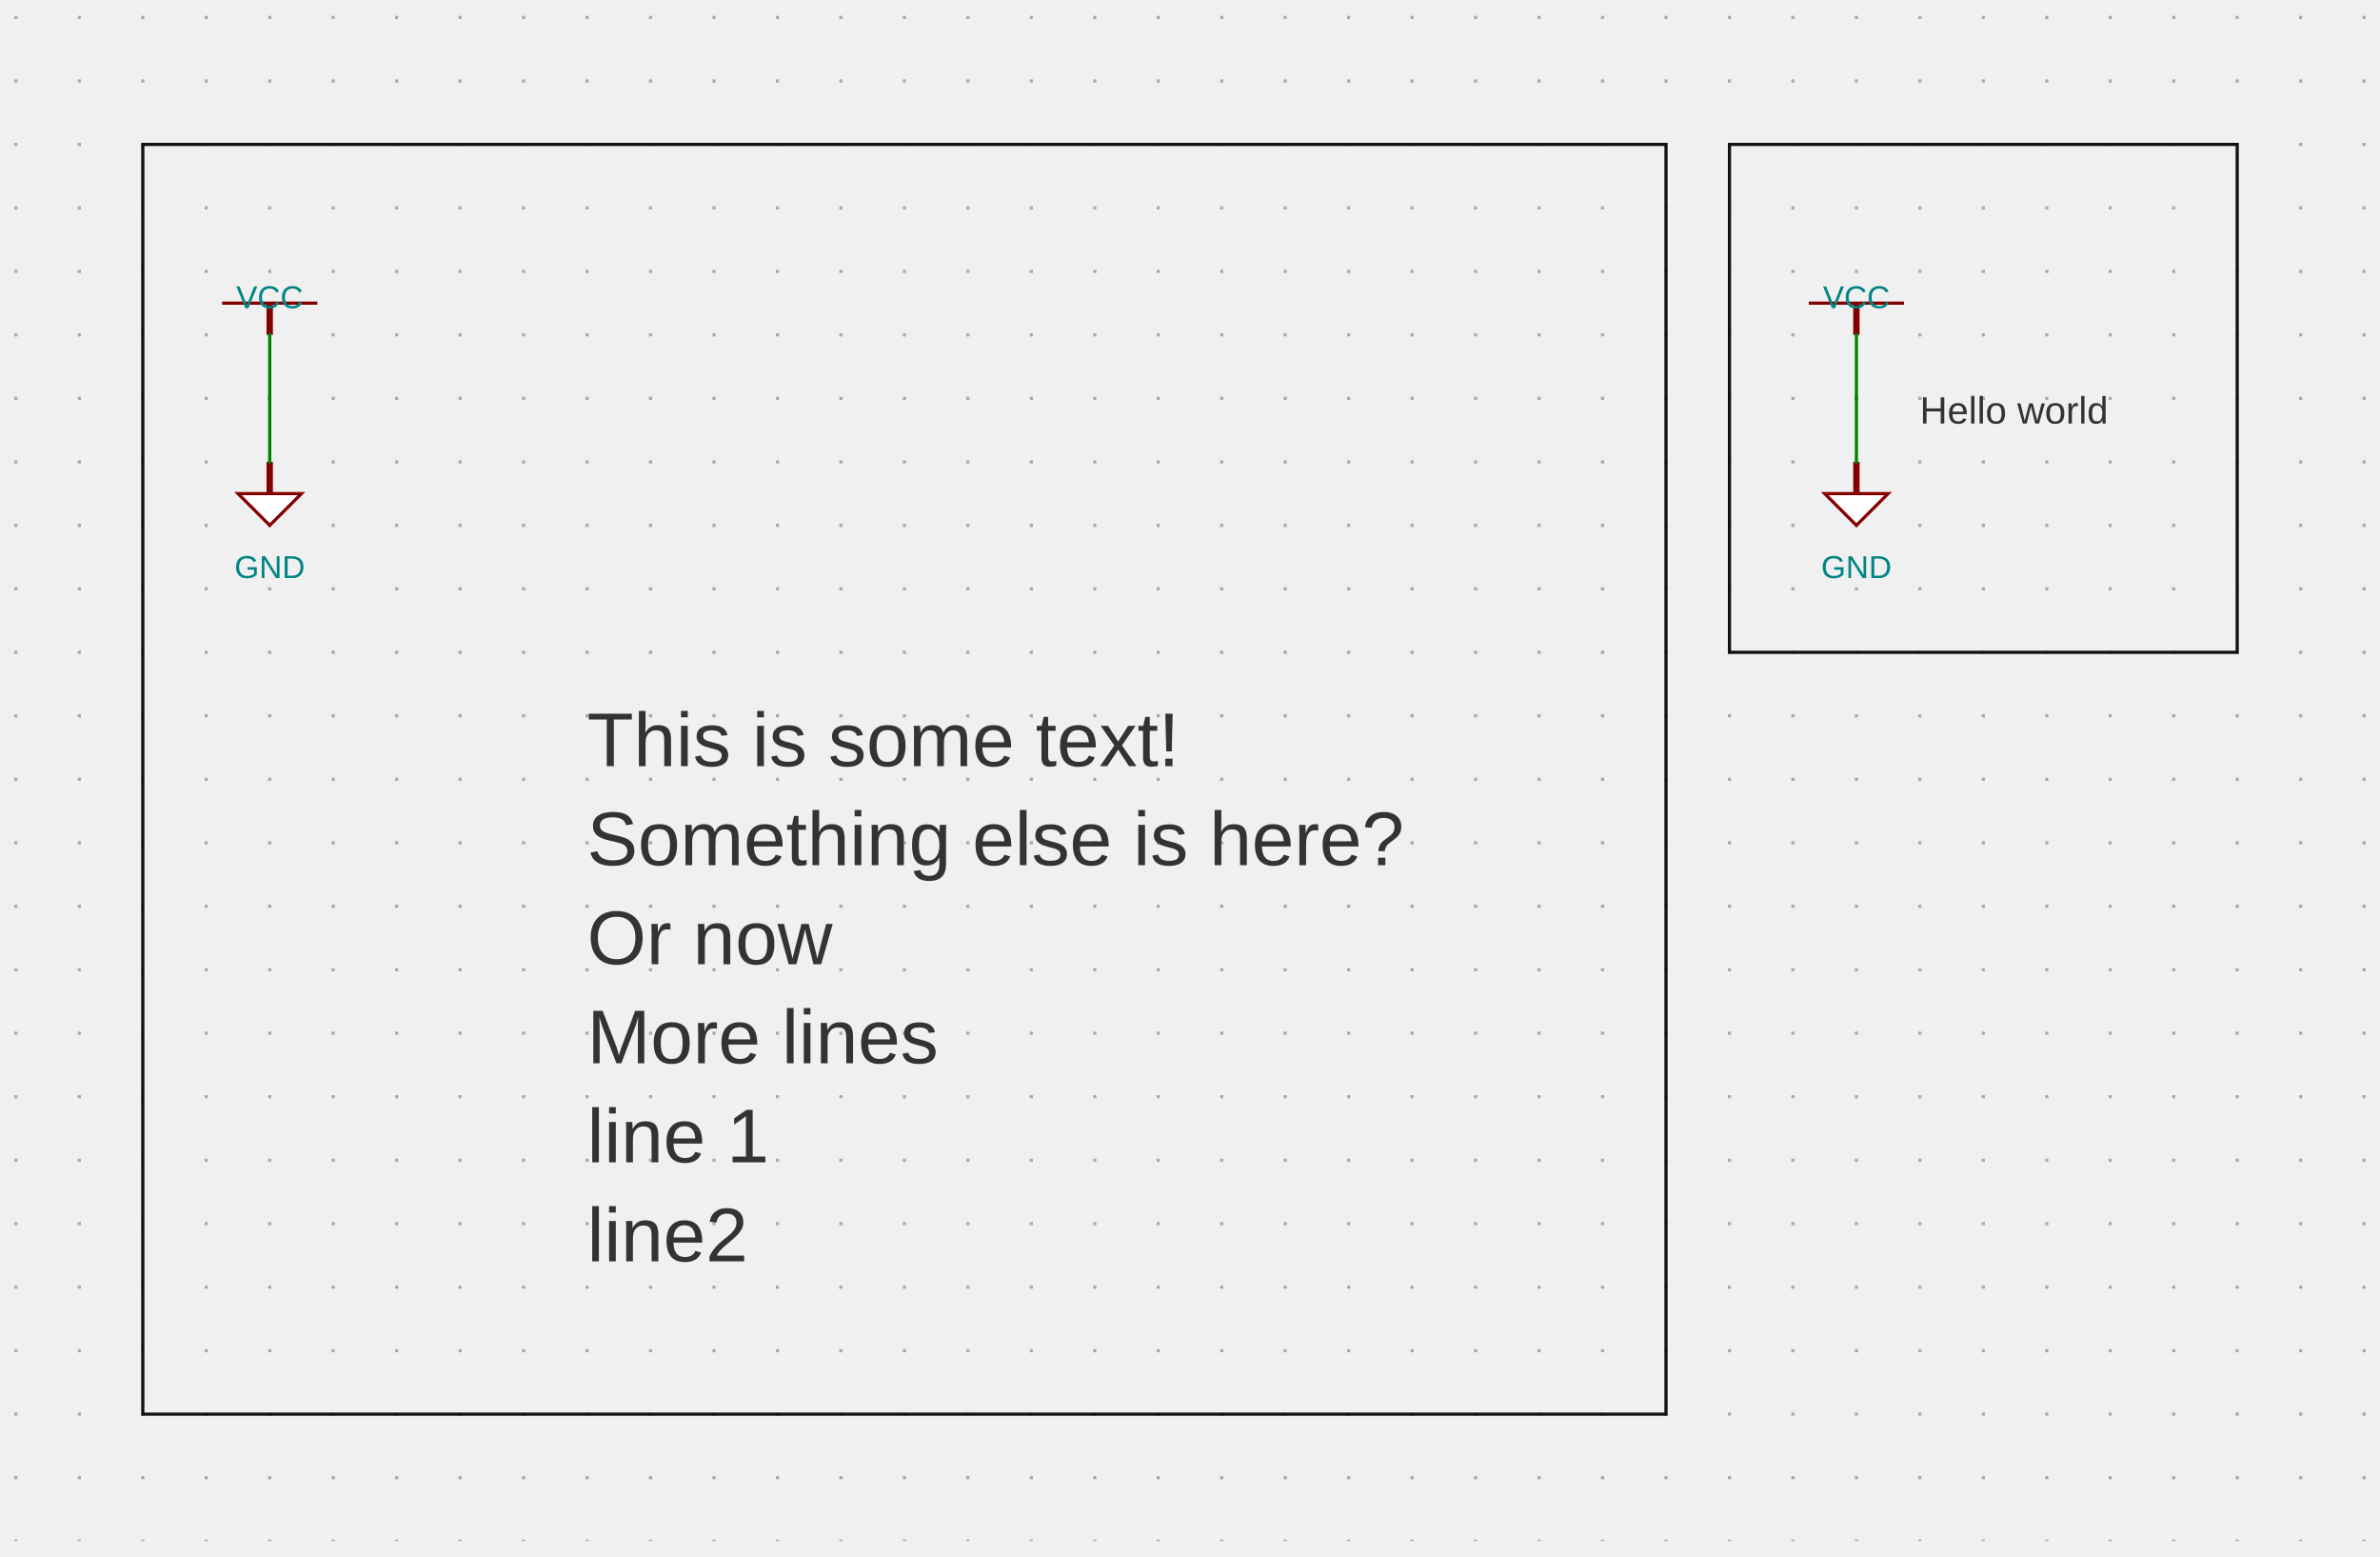
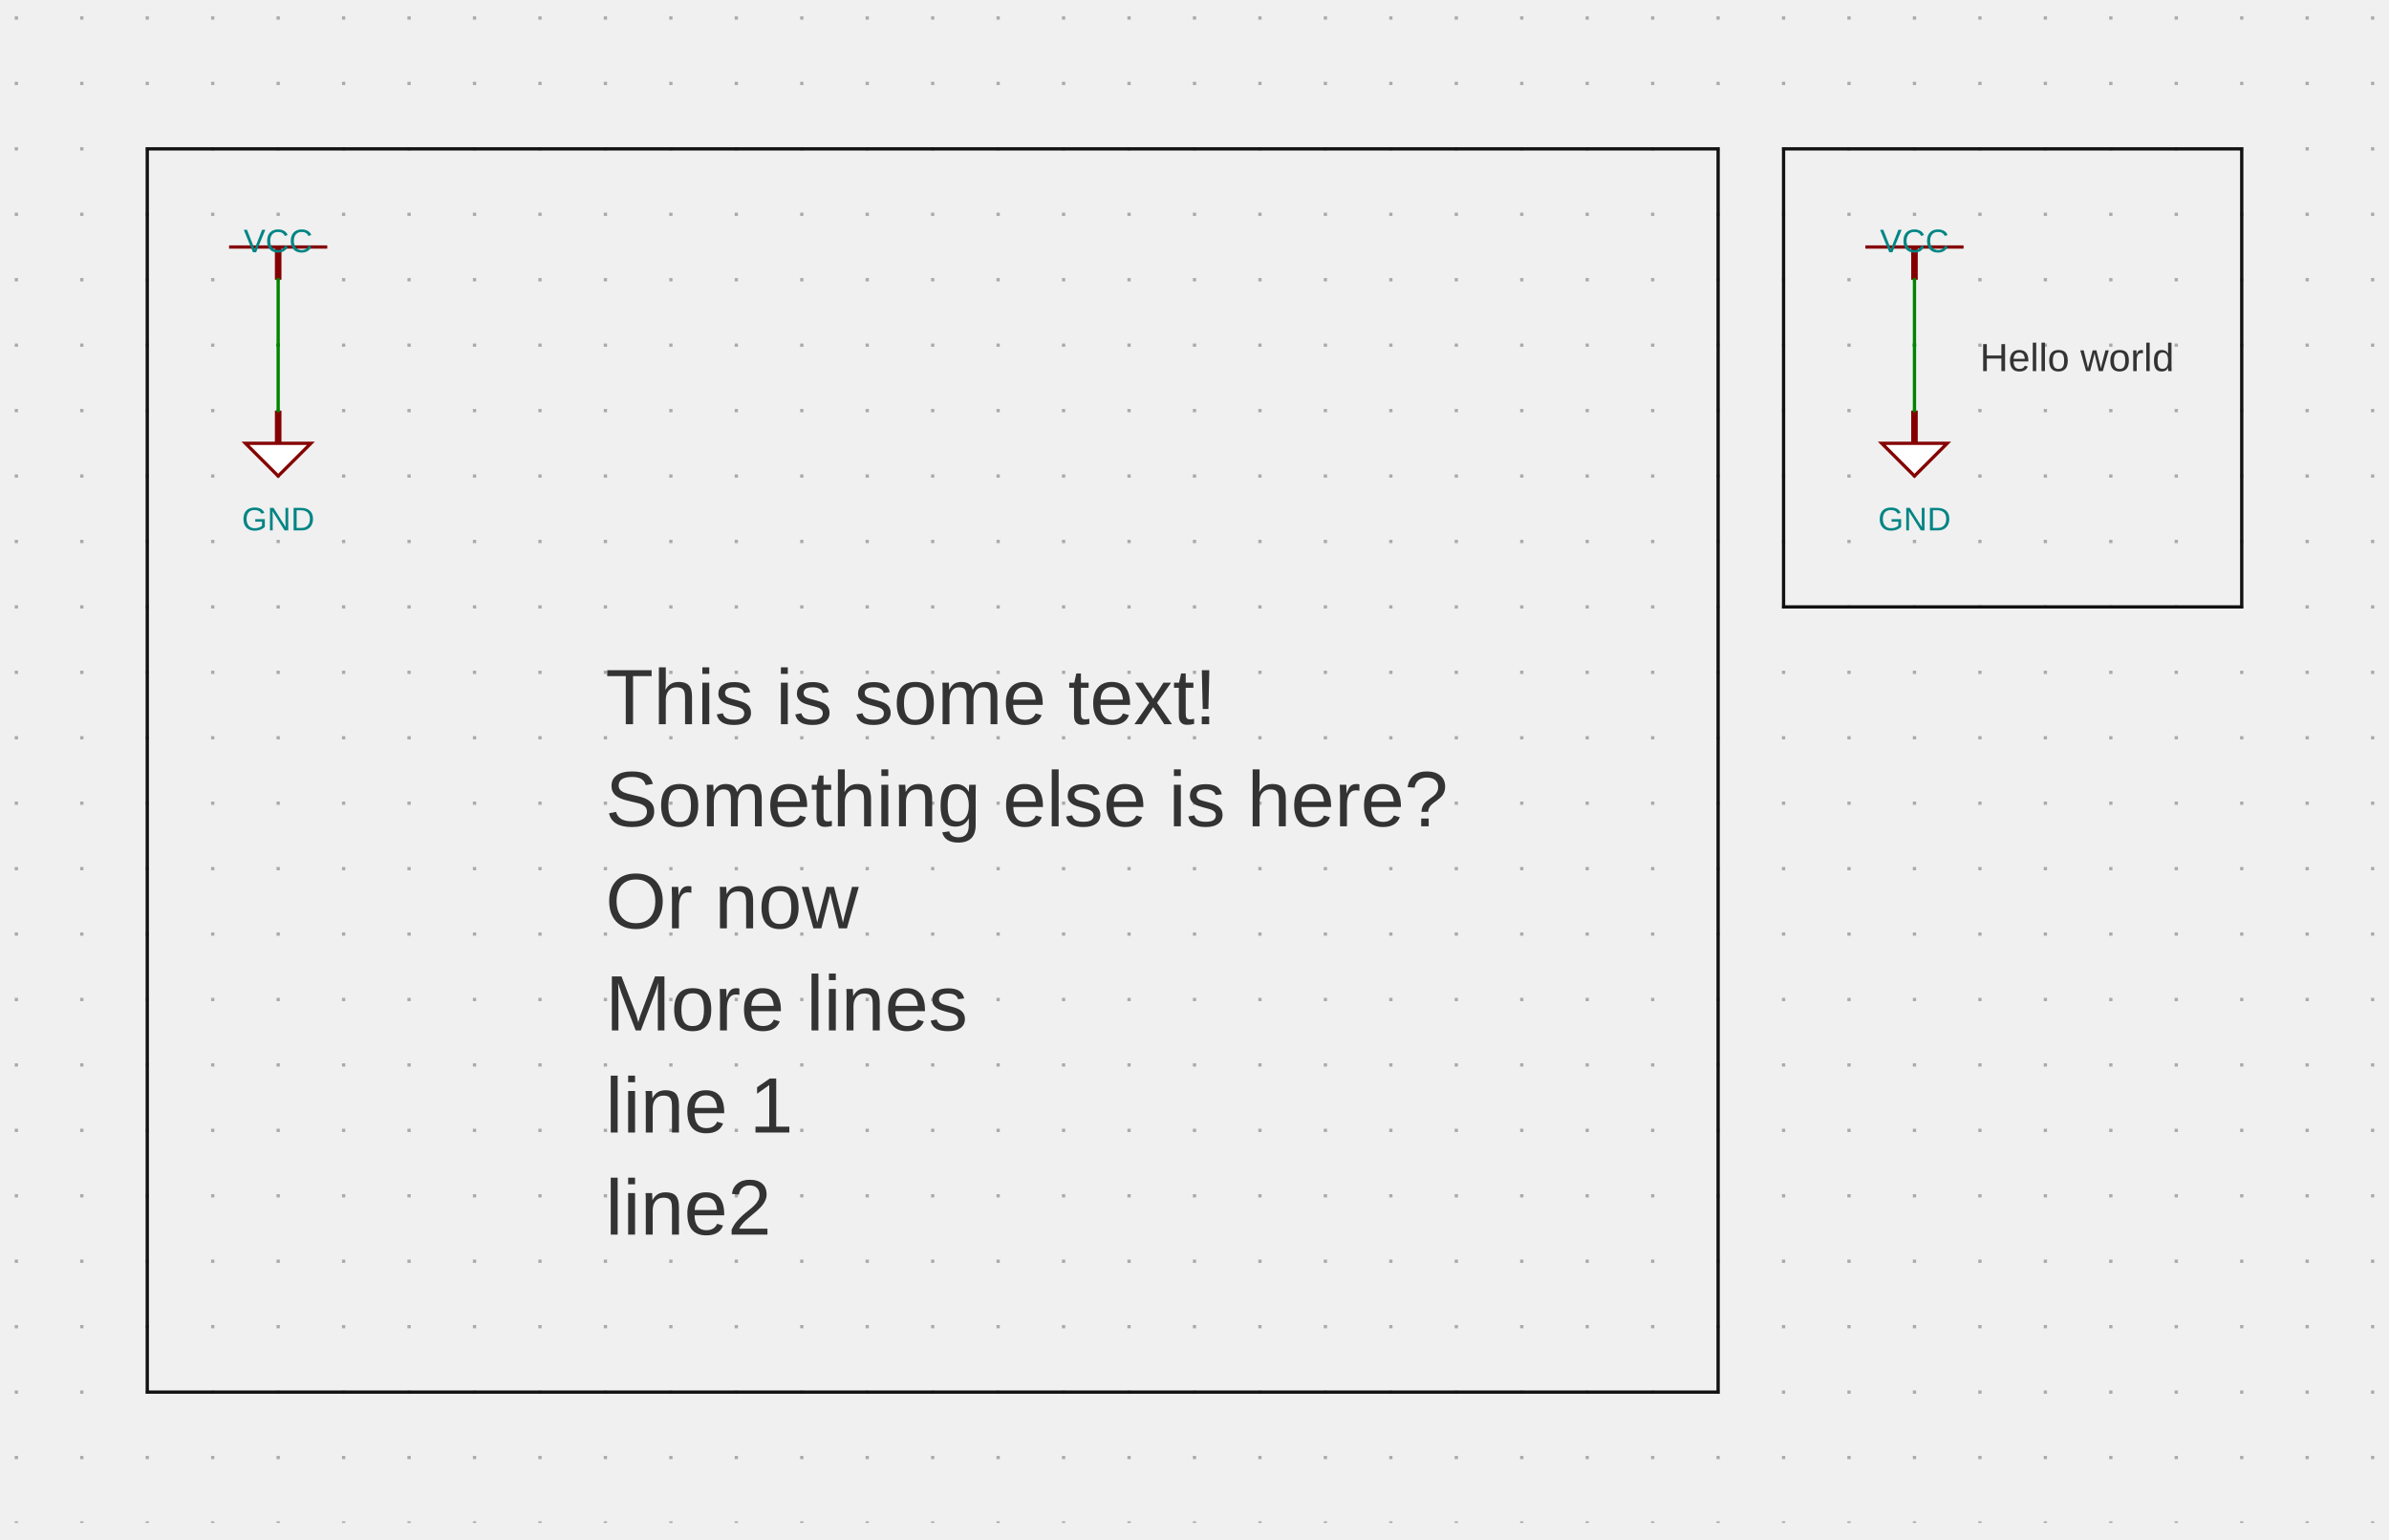
- <svg xmlns="http://www.w3.org/2000/svg" xmlns:ns1="http://svgjs.dev/svgjs" version="1.1" width="750" height="490.5" viewBox="-25 -25.5 750 490.5">
+ <svg xmlns="http://www.w3.org/2000/svg" xmlns:ns1="http://svgjs.dev/svgjs" version="1.1" width="730" height="470.5" viewBox="-25 -25.5 730 470.5">
  <g transform="matrix(1,0,0,1,0,0)">
-     <path d="M -20 -20.5 L -20 460 M 0 -20.5 L 0 460 M 20 -20.5 L 20 460 M 40 -20.5 L 40 460 M 60 -20.5 L 60 460 M 80 -20.5 L 80 460 M 100 -20.5 L 100 460 M 120 -20.5 L 120 460 M 140 -20.5 L 140 460 M 160 -20.5 L 160 460 M 180 -20.5 L 180 460 M 200 -20.5 L 200 460 M 220 -20.5 L 220 460 M 240 -20.5 L 240 460 M 260 -20.5 L 260 460 M 280 -20.5 L 280 460 M 300 -20.5 L 300 460 M 320 -20.5 L 320 460 M 340 -20.5 L 340 460 M 360 -20.5 L 360 460 M 380 -20.5 L 380 460 M 400 -20.5 L 400 460 M 420 -20.5 L 420 460 M 440 -20.5 L 440 460 M 460 -20.5 L 460 460 M 480 -20.5 L 480 460 M 500 -20.5 L 500 460 M 520 -20.5 L 520 460 M 540 -20.5 L 540 460 M 560 -20.5 L 560 460 M 580 -20.5 L 580 460 M 600 -20.5 L 600 460 M 620 -20.5 L 620 460 M 640 -20.5 L 640 460 M 660 -20.5 L 660 460 M 680 -20.5 L 680 460 M 700 -20.5 L 700 460 M 720 -20.5 L 720 460" fill="none" stroke-dasharray="1,19" stroke-width="1" stroke="#aaaaaa" />
+     <path d="M -20 -20.5 L -20 440 M 0 -20.5 L 0 440 M 20 -20.5 L 20 440 M 40 -20.5 L 40 440 M 60 -20.5 L 60 440 M 80 -20.5 L 80 440 M 100 -20.5 L 100 440 M 120 -20.5 L 120 440 M 140 -20.5 L 140 440 M 160 -20.5 L 160 440 M 180 -20.5 L 180 440 M 200 -20.5 L 200 440 M 220 -20.5 L 220 440 M 240 -20.5 L 240 440 M 260 -20.5 L 260 440 M 280 -20.5 L 280 440 M 300 -20.5 L 300 440 M 320 -20.5 L 320 440 M 340 -20.5 L 340 440 M 360 -20.5 L 360 440 M 380 -20.5 L 380 440 M 400 -20.5 L 400 440 M 420 -20.5 L 420 440 M 440 -20.5 L 440 440 M 460 -20.5 L 460 440 M 480 -20.5 L 480 440 M 500 -20.5 L 500 440 M 520 -20.5 L 520 440 M 540 -20.5 L 540 440 M 560 -20.5 L 560 440 M 580 -20.5 L 580 440 M 600 -20.5 L 600 440 M 620 -20.5 L 620 440 M 640 -20.5 L 640 440 M 660 -20.5 L 660 440 M 680 -20.5 L 680 440 M 700 -20.5 L 700 440" fill="none" stroke-dasharray="1,19" stroke-width="1" stroke="#aaaaaa" />
  </g>
-   <g transform="matrix(1,0,0,1,60,70)">
+   <g transform="matrix(1,0,0,1,60,50)">
    <g>
      <path d="M -15 0 L 15 0" stroke-width="1" stroke="#840000" fill="none" />
      <path d="M 0 10 L 0 0" stroke-width="2" stroke="#840000" />
      <g transform="matrix(1,0,0,1,0,-5)">
-         <text fill="#008484" font-family="Open Sans-Regular, Arial" font-size="10" text-anchor="middle" dominant-baseline="text-top" font-weight="regular" transform="matrix(1,0,0,1,0,0)" ns1:data="{&quot;leading&quot;:&quot;1.3&quot;}">
+         <text fill="#008484" font-family="Arial" font-size="10" text-anchor="middle" dominant-baseline="text-top" font-weight="regular" transform="matrix(1,0,0,1,0,0)" ns1:data="{&quot;leading&quot;:&quot;1.3&quot;}">
          <tspan dy="0" x="0" ns1:data="{&quot;newLined&quot;:true}">VCC</tspan>
        </text>
      </g>
    </g>
  </g>
-   <g transform="matrix(1,0,0,1,60,100)">
+   <g transform="matrix(1,0,0,1,60,80)">
    <g>
      <path d="M 0 0 L 0 0" stroke-width="2" stroke="#840000" />
      <g transform="matrix(1,0,0,1,100,100)">
-         <text fill="#333333" font-family="Open Sans-Regular, Arial" font-size="24" text-anchor="start" dominant-baseline="text-top" font-weight="regular" transform="matrix(1,0,0,1,0,0)" ns1:data="{&quot;leading&quot;:&quot;1.3&quot;}">
+         <text fill="#333333" font-family="Arial" font-size="24" text-anchor="start" dominant-baseline="text-top" font-weight="regular" transform="matrix(1,0,0,1,0,0)" ns1:data="{&quot;leading&quot;:&quot;1.3&quot;}">
          <tspan dy="0" x="0" ns1:data="{&quot;newLined&quot;:true}">This is some text!</tspan>
          <tspan dy="31.2" x="0" ns1:data="{&quot;newLined&quot;:true}">        Something else is here?</tspan>
          <tspan dy="31.2" x="0" ns1:data="{&quot;newLined&quot;:true}">        Or now</tspan>
          <tspan dy="31.2" x="0" ns1:data="{&quot;newLined&quot;:true}">        More lines</tspan>
          <tspan dy="31.2" x="0" ns1:data="{&quot;newLined&quot;:true}">        line 1</tspan>
          <tspan dy="31.2" x="0" ns1:data="{&quot;newLined&quot;:true}">        line2</tspan>
          <tspan dy="31.2" x="0" ns1:data="{&quot;newLined&quot;:true}">        </tspan>
        </text>
      </g>
    </g>
  </g>
-   <g transform="matrix(1,0,0,1,60,130)">
+   <g transform="matrix(1,0,0,1,60,110)">
    <g>
      <path d="M -10 0 L 10 0 L 0 10 Z" stroke-width="1" stroke="#840000" fill="#ffffff" />
      <path d="M 0 -10 L 0 0" stroke-width="2" stroke="#840000" />
      <g transform="matrix(1,0,0,1,0,20)">
-         <text fill="#008484" font-family="Open Sans-Regular, Arial" font-size="10" text-anchor="middle" dominant-baseline="text-top" font-weight="regular" transform="matrix(1,0,0,1,0,0)" ns1:data="{&quot;leading&quot;:&quot;1.3&quot;}">
+         <text fill="#008484" font-family="Arial" font-size="10" text-anchor="middle" dominant-baseline="text-top" font-weight="regular" transform="matrix(1,0,0,1,0,0)" ns1:data="{&quot;leading&quot;:&quot;1.3&quot;}">
          <tspan dy="0" x="0" ns1:data="{&quot;newLined&quot;:true}">GND</tspan>
        </text>
      </g>
    </g>
  </g>
-   <g transform="matrix(1,0,0,1,560,70)">
+   <g transform="matrix(1,0,0,1,560,50)">
    <g>
      <path d="M -15 0 L 15 0" stroke-width="1" stroke="#840000" fill="none" />
      <path d="M 0 10 L 0 0" stroke-width="2" stroke="#840000" />
      <g transform="matrix(1,0,0,1,0,-5)">
-         <text fill="#008484" font-family="Open Sans-Regular, Arial" font-size="10" text-anchor="middle" dominant-baseline="text-top" font-weight="regular" transform="matrix(1,0,0,1,0,0)" ns1:data="{&quot;leading&quot;:&quot;1.3&quot;}">
+         <text fill="#008484" font-family="Arial" font-size="10" text-anchor="middle" dominant-baseline="text-top" font-weight="regular" transform="matrix(1,0,0,1,0,0)" ns1:data="{&quot;leading&quot;:&quot;1.3&quot;}">
          <tspan dy="0" x="0" ns1:data="{&quot;newLined&quot;:true}">VCC</tspan>
        </text>
      </g>
    </g>
  </g>
-   <g transform="matrix(1,0,0,1,560,100)">
+   <g transform="matrix(1,0,0,1,560,80)">
    <g>
      <path d="M 0 0 L 0 0" stroke-width="2" stroke="#840000" />
      <g transform="matrix(1,0,0,1,20,0)">
-         <text fill="#333333" font-family="Open Sans-Regular, Arial" font-size="12" text-anchor="start" dominant-baseline="text-top" font-weight="regular" transform="matrix(1,0,0,1,0,0)" ns1:data="{&quot;leading&quot;:&quot;1.3&quot;}">
+         <text fill="#333333" font-family="Arial" font-size="12" text-anchor="start" dominant-baseline="text-top" font-weight="regular" transform="matrix(1,0,0,1,0,0)" ns1:data="{&quot;leading&quot;:&quot;1.3&quot;}">
          <tspan dy="0" x="0" ns1:data="{&quot;newLined&quot;:true}">Hello world</tspan>
        </text>
      </g>
    </g>
  </g>
-   <g transform="matrix(1,0,0,1,560,130)">
+   <g transform="matrix(1,0,0,1,560,110)">
    <g>
      <path d="M -10 0 L 10 0 L 0 10 Z" stroke-width="1" stroke="#840000" fill="#ffffff" />
      <path d="M 0 -10 L 0 0" stroke-width="2" stroke="#840000" />
      <g transform="matrix(1,0,0,1,0,20)">
-         <text fill="#008484" font-family="Open Sans-Regular, Arial" font-size="10" text-anchor="middle" dominant-baseline="text-top" font-weight="regular" transform="matrix(1,0,0,1,0,0)" ns1:data="{&quot;leading&quot;:&quot;1.3&quot;}">
+         <text fill="#008484" font-family="Arial" font-size="10" text-anchor="middle" dominant-baseline="text-top" font-weight="regular" transform="matrix(1,0,0,1,0,0)" ns1:data="{&quot;leading&quot;:&quot;1.3&quot;}">
          <tspan dy="0" x="0" ns1:data="{&quot;newLined&quot;:true}">GND</tspan>
        </text>
      </g>
    </g>
  </g>
  <g>
+     <line x1="60" y1="60" x2="60" y2="80" stroke-linecap="square" stroke-width="1" stroke="#008400" fill="none" />
    <line x1="60" y1="80" x2="60" y2="100" stroke-linecap="square" stroke-width="1" stroke="#008400" fill="none" />
-     <line x1="60" y1="100" x2="60" y2="120" stroke-linecap="square" stroke-width="1" stroke="#008400" fill="none" />
+     <line x1="560" y1="60" x2="560" y2="80" stroke-linecap="square" stroke-width="1" stroke="#008400" fill="none" />
    <line x1="560" y1="80" x2="560" y2="100" stroke-linecap="square" stroke-width="1" stroke="#008400" fill="none" />
-     <line x1="560" y1="100" x2="560" y2="120" stroke-linecap="square" stroke-width="1" stroke="#008400" fill="none" />
  </g>
  <g>
-     <rect width="480" height="400" fill="none" stroke-width="1" stroke="#111111" transform="matrix(1,0,0,1,20,20)" />
-     <rect width="160" height="160" fill="none" stroke-width="1" stroke="#111111" transform="matrix(1,0,0,1,520,20)" />
+     <rect width="480" height="380" fill="none" stroke-width="1" stroke="#111111" transform="matrix(1,0,0,1,20,20)" />
+     <rect width="140" height="140" fill="none" stroke-width="1" stroke="#111111" transform="matrix(1,0,0,1,520,20)" />
  </g>
</svg>
